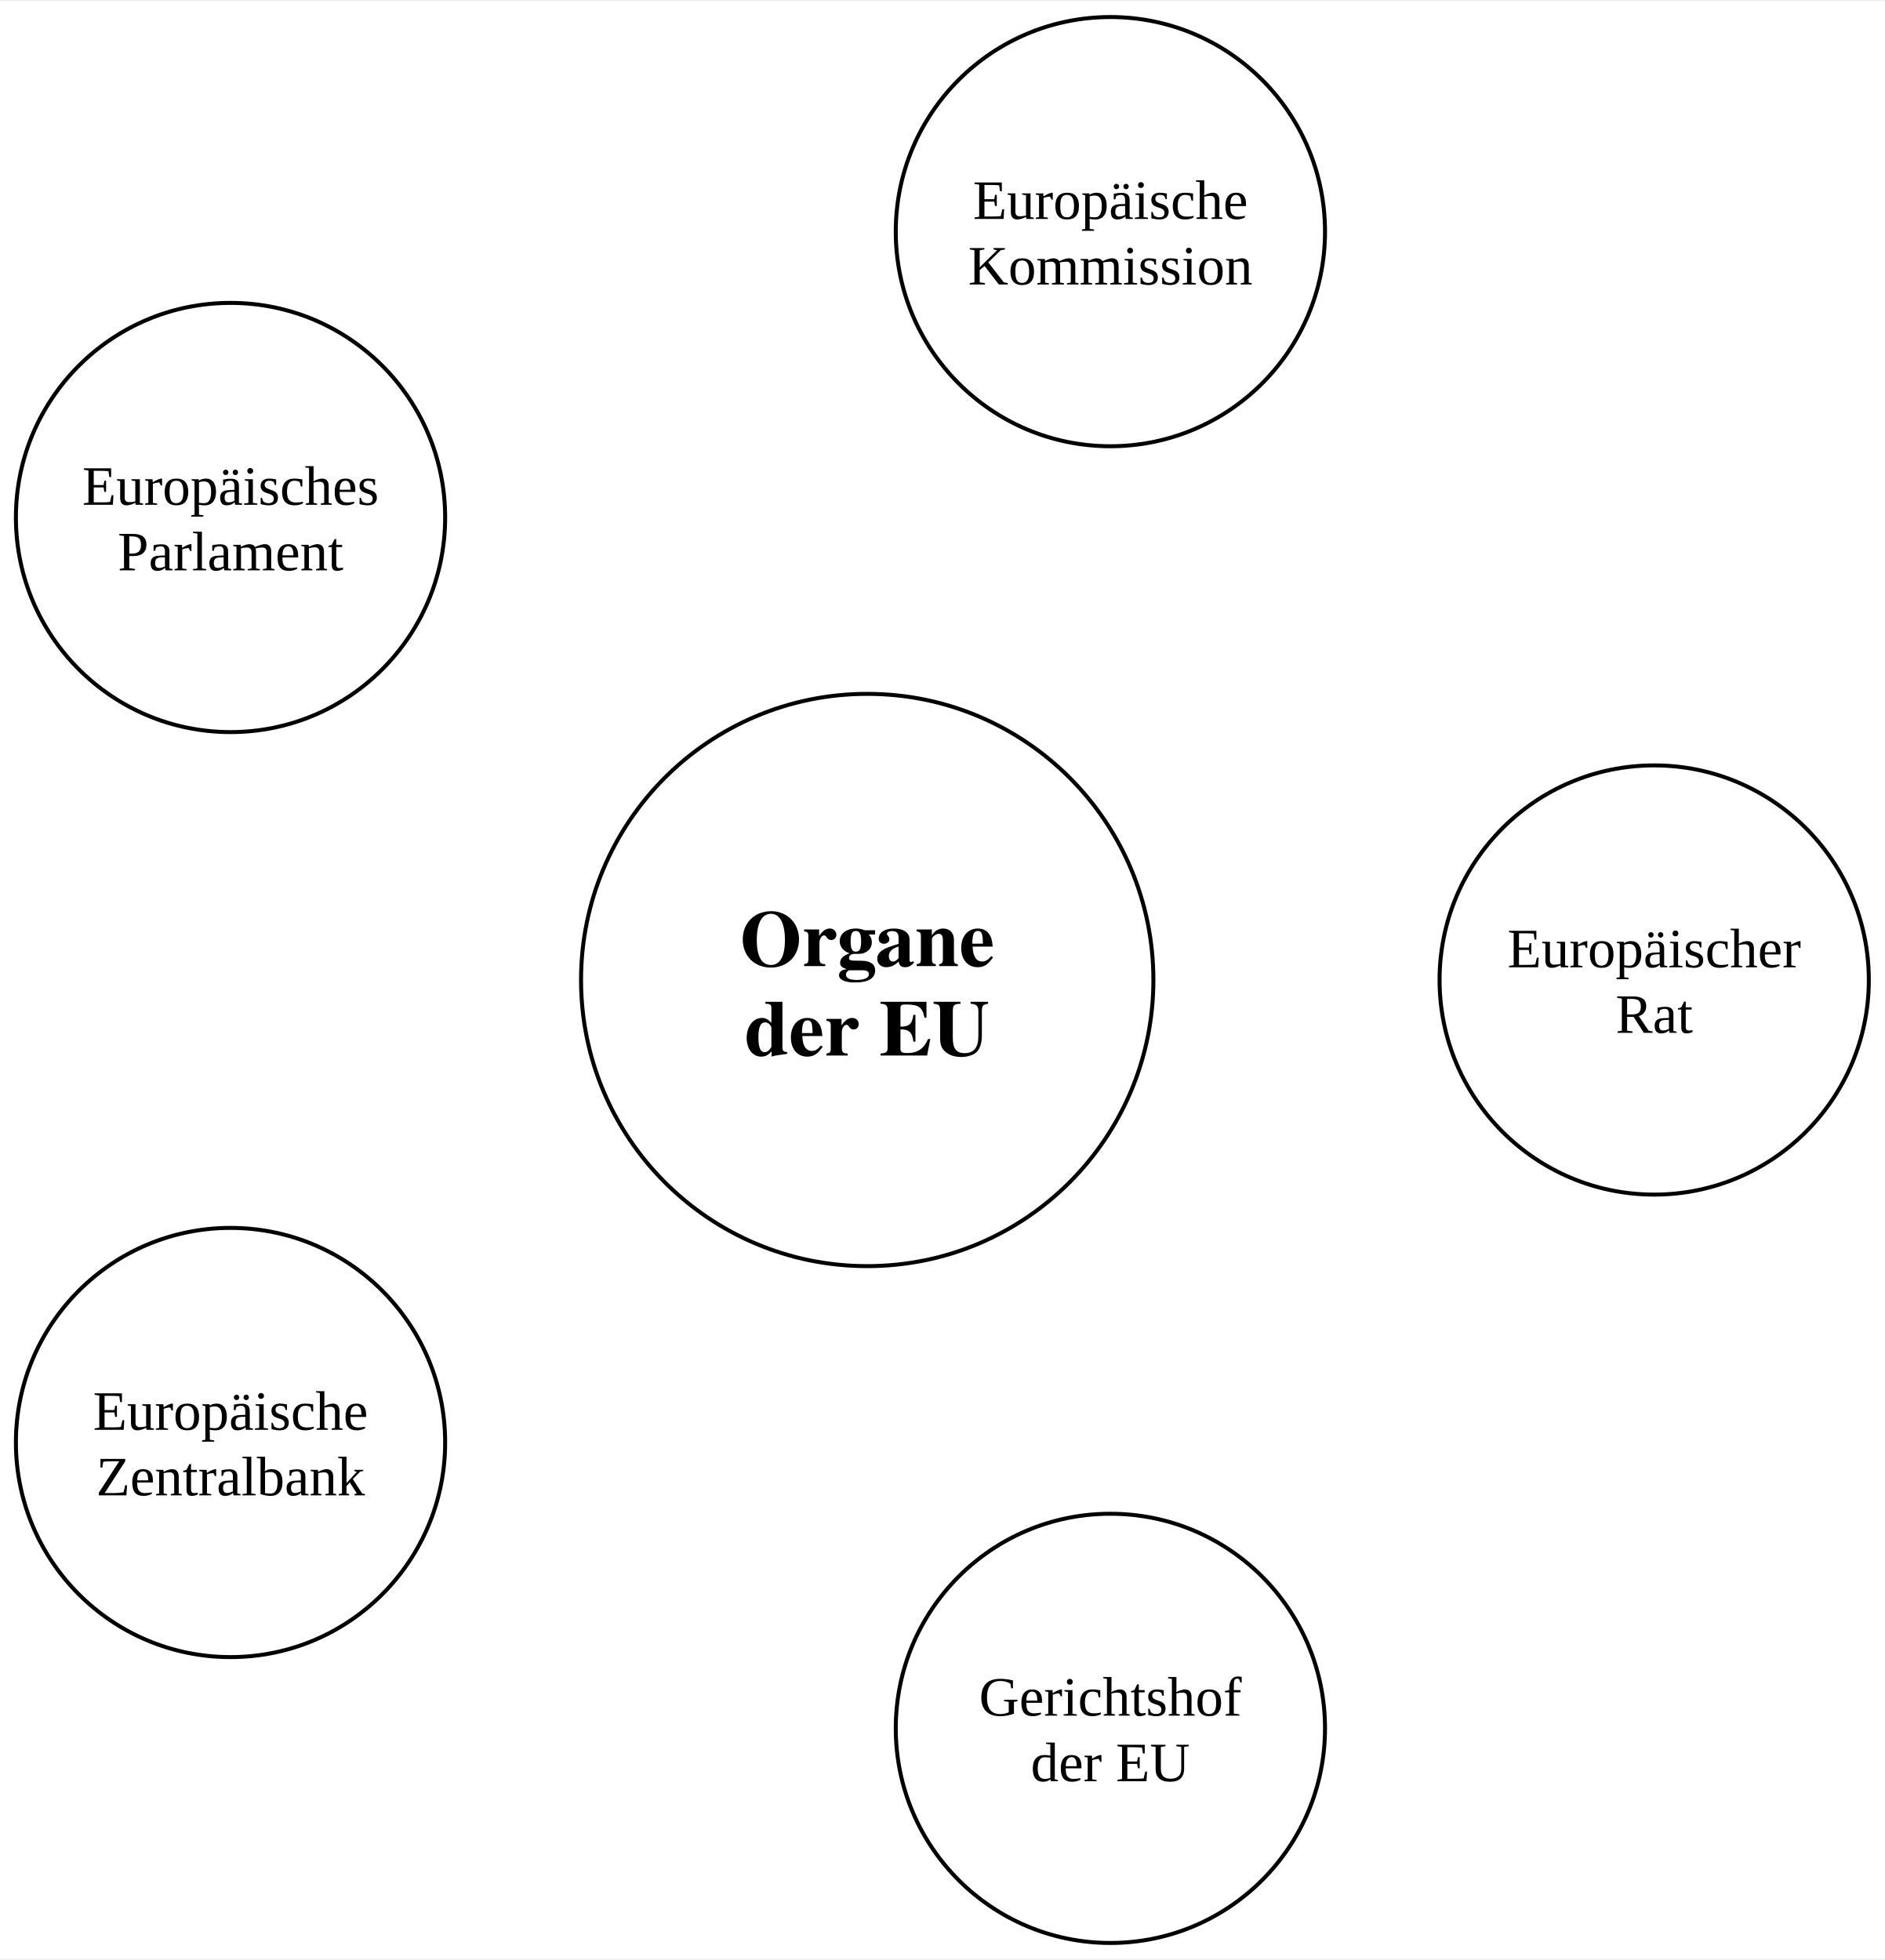
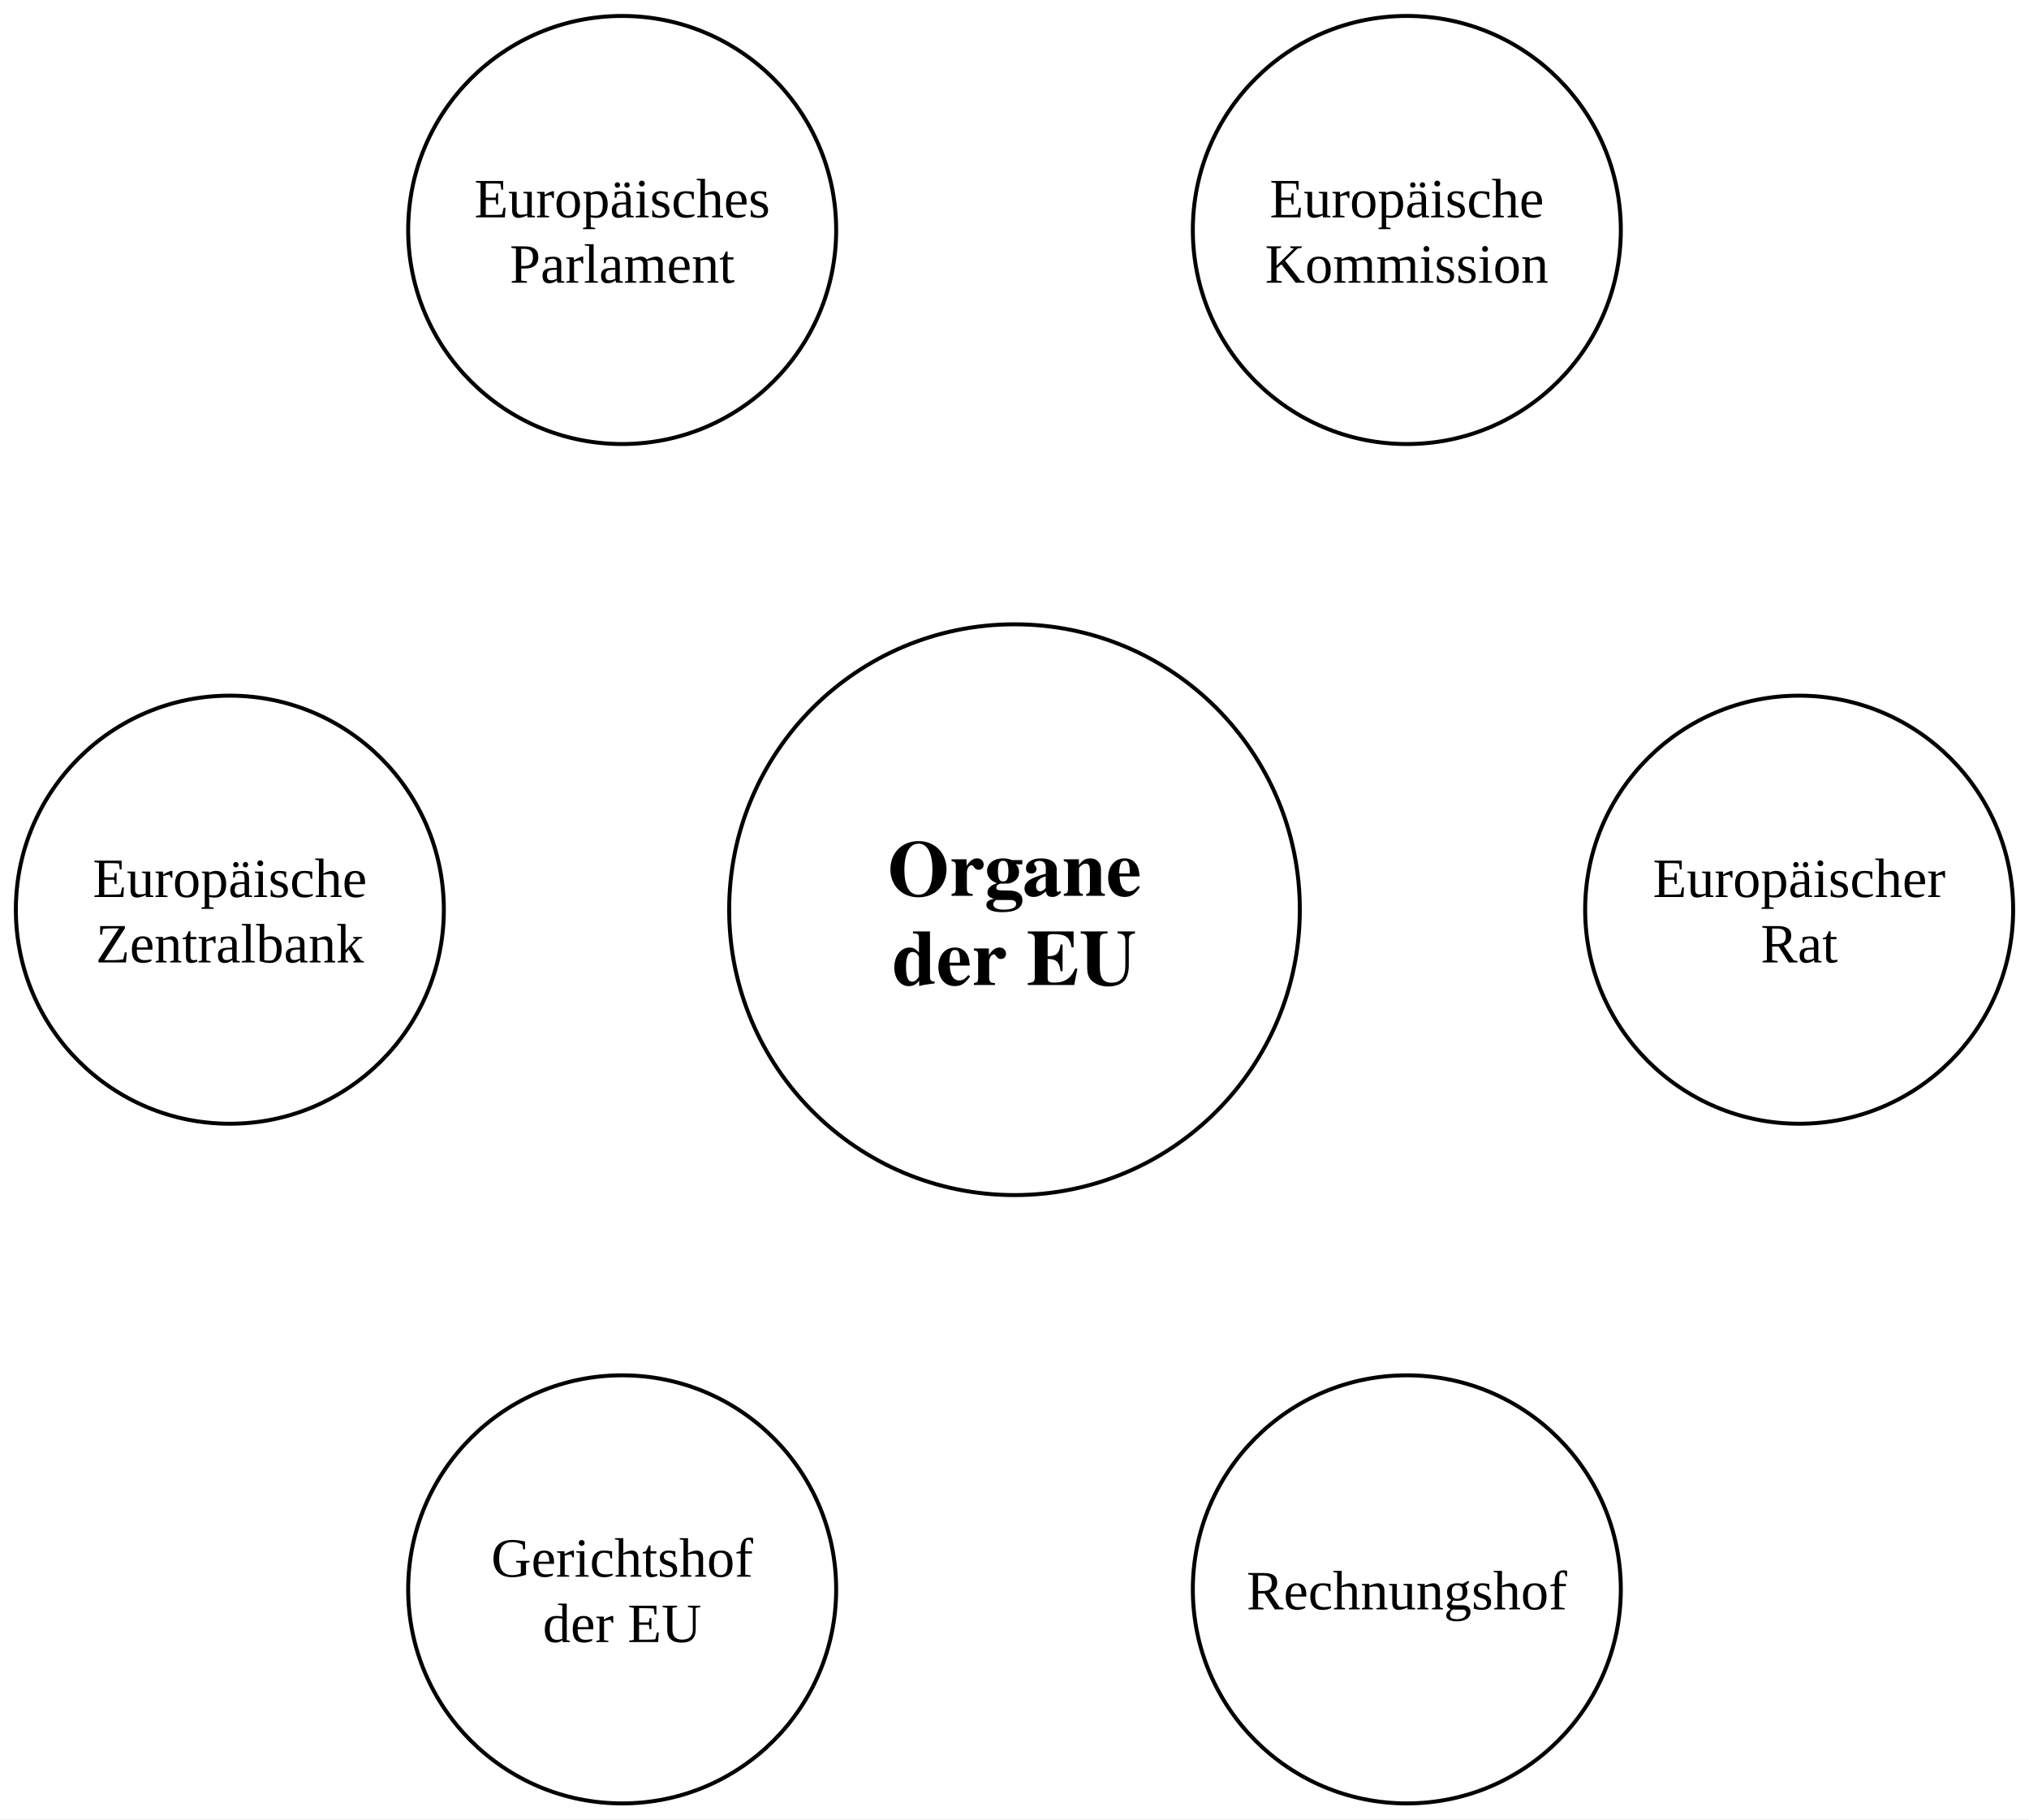
- <svg xmlns="http://www.w3.org/2000/svg" width="474pt" height="493pt" viewBox="0.00 0.00 474.19 492.62">
-   <g id="graph0" class="graph" transform="scale(1 1) rotate(0) translate(4 488.62)">
-     <polygon fill="white" stroke="none" points="-4,4 -4,-488.62 470.19,-488.62 470.19,4 -4,4" />
+ <svg xmlns="http://www.w3.org/2000/svg" width="512pt" height="459pt" viewBox="0.00 0.00 512.00 458.95">
+   <g id="graph0" class="graph" transform="scale(1 1) rotate(0) translate(4 454.95)">
+     <polygon fill="white" stroke="none" points="-4,4 -4,-454.95 508,-454.95 508,4 -4,4" />
    <g id="node1" class="node">
-       <ellipse fill="none" stroke="black" cx="214.19" cy="-242.31" rx="72" ry="72" />
-       <text text-anchor="middle" x="214.19" y="-245.81" font-family="Times,serif" font-weight="bold" font-size="20.00">Organe</text>
-       <text text-anchor="middle" x="214.19" y="-223.31" font-family="Times,serif" font-weight="bold" font-size="20.00"> der EU</text>
+       <ellipse fill="none" stroke="black" cx="252" cy="-225.47" rx="72" ry="72" />
+       <text text-anchor="middle" x="252" y="-228.97" font-family="Times,serif" font-weight="bold" font-size="20.00">Organe</text>
+       <text text-anchor="middle" x="252" y="-206.47" font-family="Times,serif" font-weight="bold" font-size="20.00"> der EU</text>
    </g>
    <g id="node2" class="node">
-       <ellipse fill="none" stroke="black" cx="412.19" cy="-242.31" rx="54" ry="54" />
-       <text text-anchor="middle" x="412.19" y="-245.51" font-family="Times New Roman,serif" font-size="14.00">Europäischer</text>
-       <text text-anchor="middle" x="412.19" y="-229.01" font-family="Times New Roman,serif" font-size="14.00"> Rat</text>
+       <ellipse fill="none" stroke="black" cx="450" cy="-225.47" rx="54" ry="54" />
+       <text text-anchor="middle" x="450" y="-228.67" font-family="Times New Roman,serif" font-size="14.00">Europäischer</text>
+       <text text-anchor="middle" x="450" y="-212.17" font-family="Times New Roman,serif" font-size="14.00"> Rat</text>
    </g>
    <g id="node3" class="node">
-       <ellipse fill="none" stroke="black" cx="275.37" cy="-430.62" rx="54" ry="54" />
-       <text text-anchor="middle" x="275.37" y="-433.82" font-family="Times New Roman,serif" font-size="14.00">Europäische</text>
-       <text text-anchor="middle" x="275.37" y="-417.32" font-family="Times New Roman,serif" font-size="14.00"> Kommission</text>
+       <ellipse fill="none" stroke="black" cx="351" cy="-396.95" rx="54" ry="54" />
+       <text text-anchor="middle" x="351" y="-400.15" font-family="Times New Roman,serif" font-size="14.00">Europäische</text>
+       <text text-anchor="middle" x="351" y="-383.65" font-family="Times New Roman,serif" font-size="14.00"> Kommission</text>
    </g>
    <g id="node4" class="node">
-       <ellipse fill="none" stroke="black" cx="54" cy="-358.69" rx="54" ry="54" />
-       <text text-anchor="middle" x="54" y="-361.89" font-family="Times New Roman,serif" font-size="14.00">Europäisches</text>
-       <text text-anchor="middle" x="54" y="-345.39" font-family="Times New Roman,serif" font-size="14.00"> Parlament</text>
+       <ellipse fill="none" stroke="black" cx="153" cy="-396.95" rx="54" ry="54" />
+       <text text-anchor="middle" x="153" y="-400.15" font-family="Times New Roman,serif" font-size="14.00">Europäisches</text>
+       <text text-anchor="middle" x="153" y="-383.65" font-family="Times New Roman,serif" font-size="14.00"> Parlament</text>
    </g>
    <g id="node5" class="node">
-       <ellipse fill="none" stroke="black" cx="54" cy="-125.93" rx="54" ry="54" />
-       <text text-anchor="middle" x="54" y="-129.13" font-family="Times New Roman,serif" font-size="14.00">Europäische</text>
-       <text text-anchor="middle" x="54" y="-112.63" font-family="Times New Roman,serif" font-size="14.00"> Zentralbank</text>
+       <ellipse fill="none" stroke="black" cx="54" cy="-225.47" rx="54" ry="54" />
+       <text text-anchor="middle" x="54" y="-228.67" font-family="Times New Roman,serif" font-size="14.00">Europäische</text>
+       <text text-anchor="middle" x="54" y="-212.17" font-family="Times New Roman,serif" font-size="14.00"> Zentralbank</text>
    </g>
    <g id="node6" class="node">
-       <ellipse fill="none" stroke="black" cx="275.37" cy="-54" rx="54" ry="54" />
-       <text text-anchor="middle" x="275.37" y="-57.2" font-family="Times New Roman,serif" font-size="14.00">Gerichtshof</text>
-       <text text-anchor="middle" x="275.37" y="-40.7" font-family="Times New Roman,serif" font-size="14.00"> der EU</text>
+       <ellipse fill="none" stroke="black" cx="153" cy="-54" rx="54" ry="54" />
+       <text text-anchor="middle" x="153" y="-57.2" font-family="Times New Roman,serif" font-size="14.00">Gerichtshof</text>
+       <text text-anchor="middle" x="153" y="-40.7" font-family="Times New Roman,serif" font-size="14.00"> der EU</text>
+     </g>
+     <g id="node7" class="node">
+       <ellipse fill="none" stroke="black" cx="351" cy="-54" rx="54" ry="54" />
+       <text text-anchor="middle" x="351" y="-48.95" font-family="Times New Roman,serif" font-size="14.00">Rechnungshof</text>
    </g>
  </g>
</svg>
